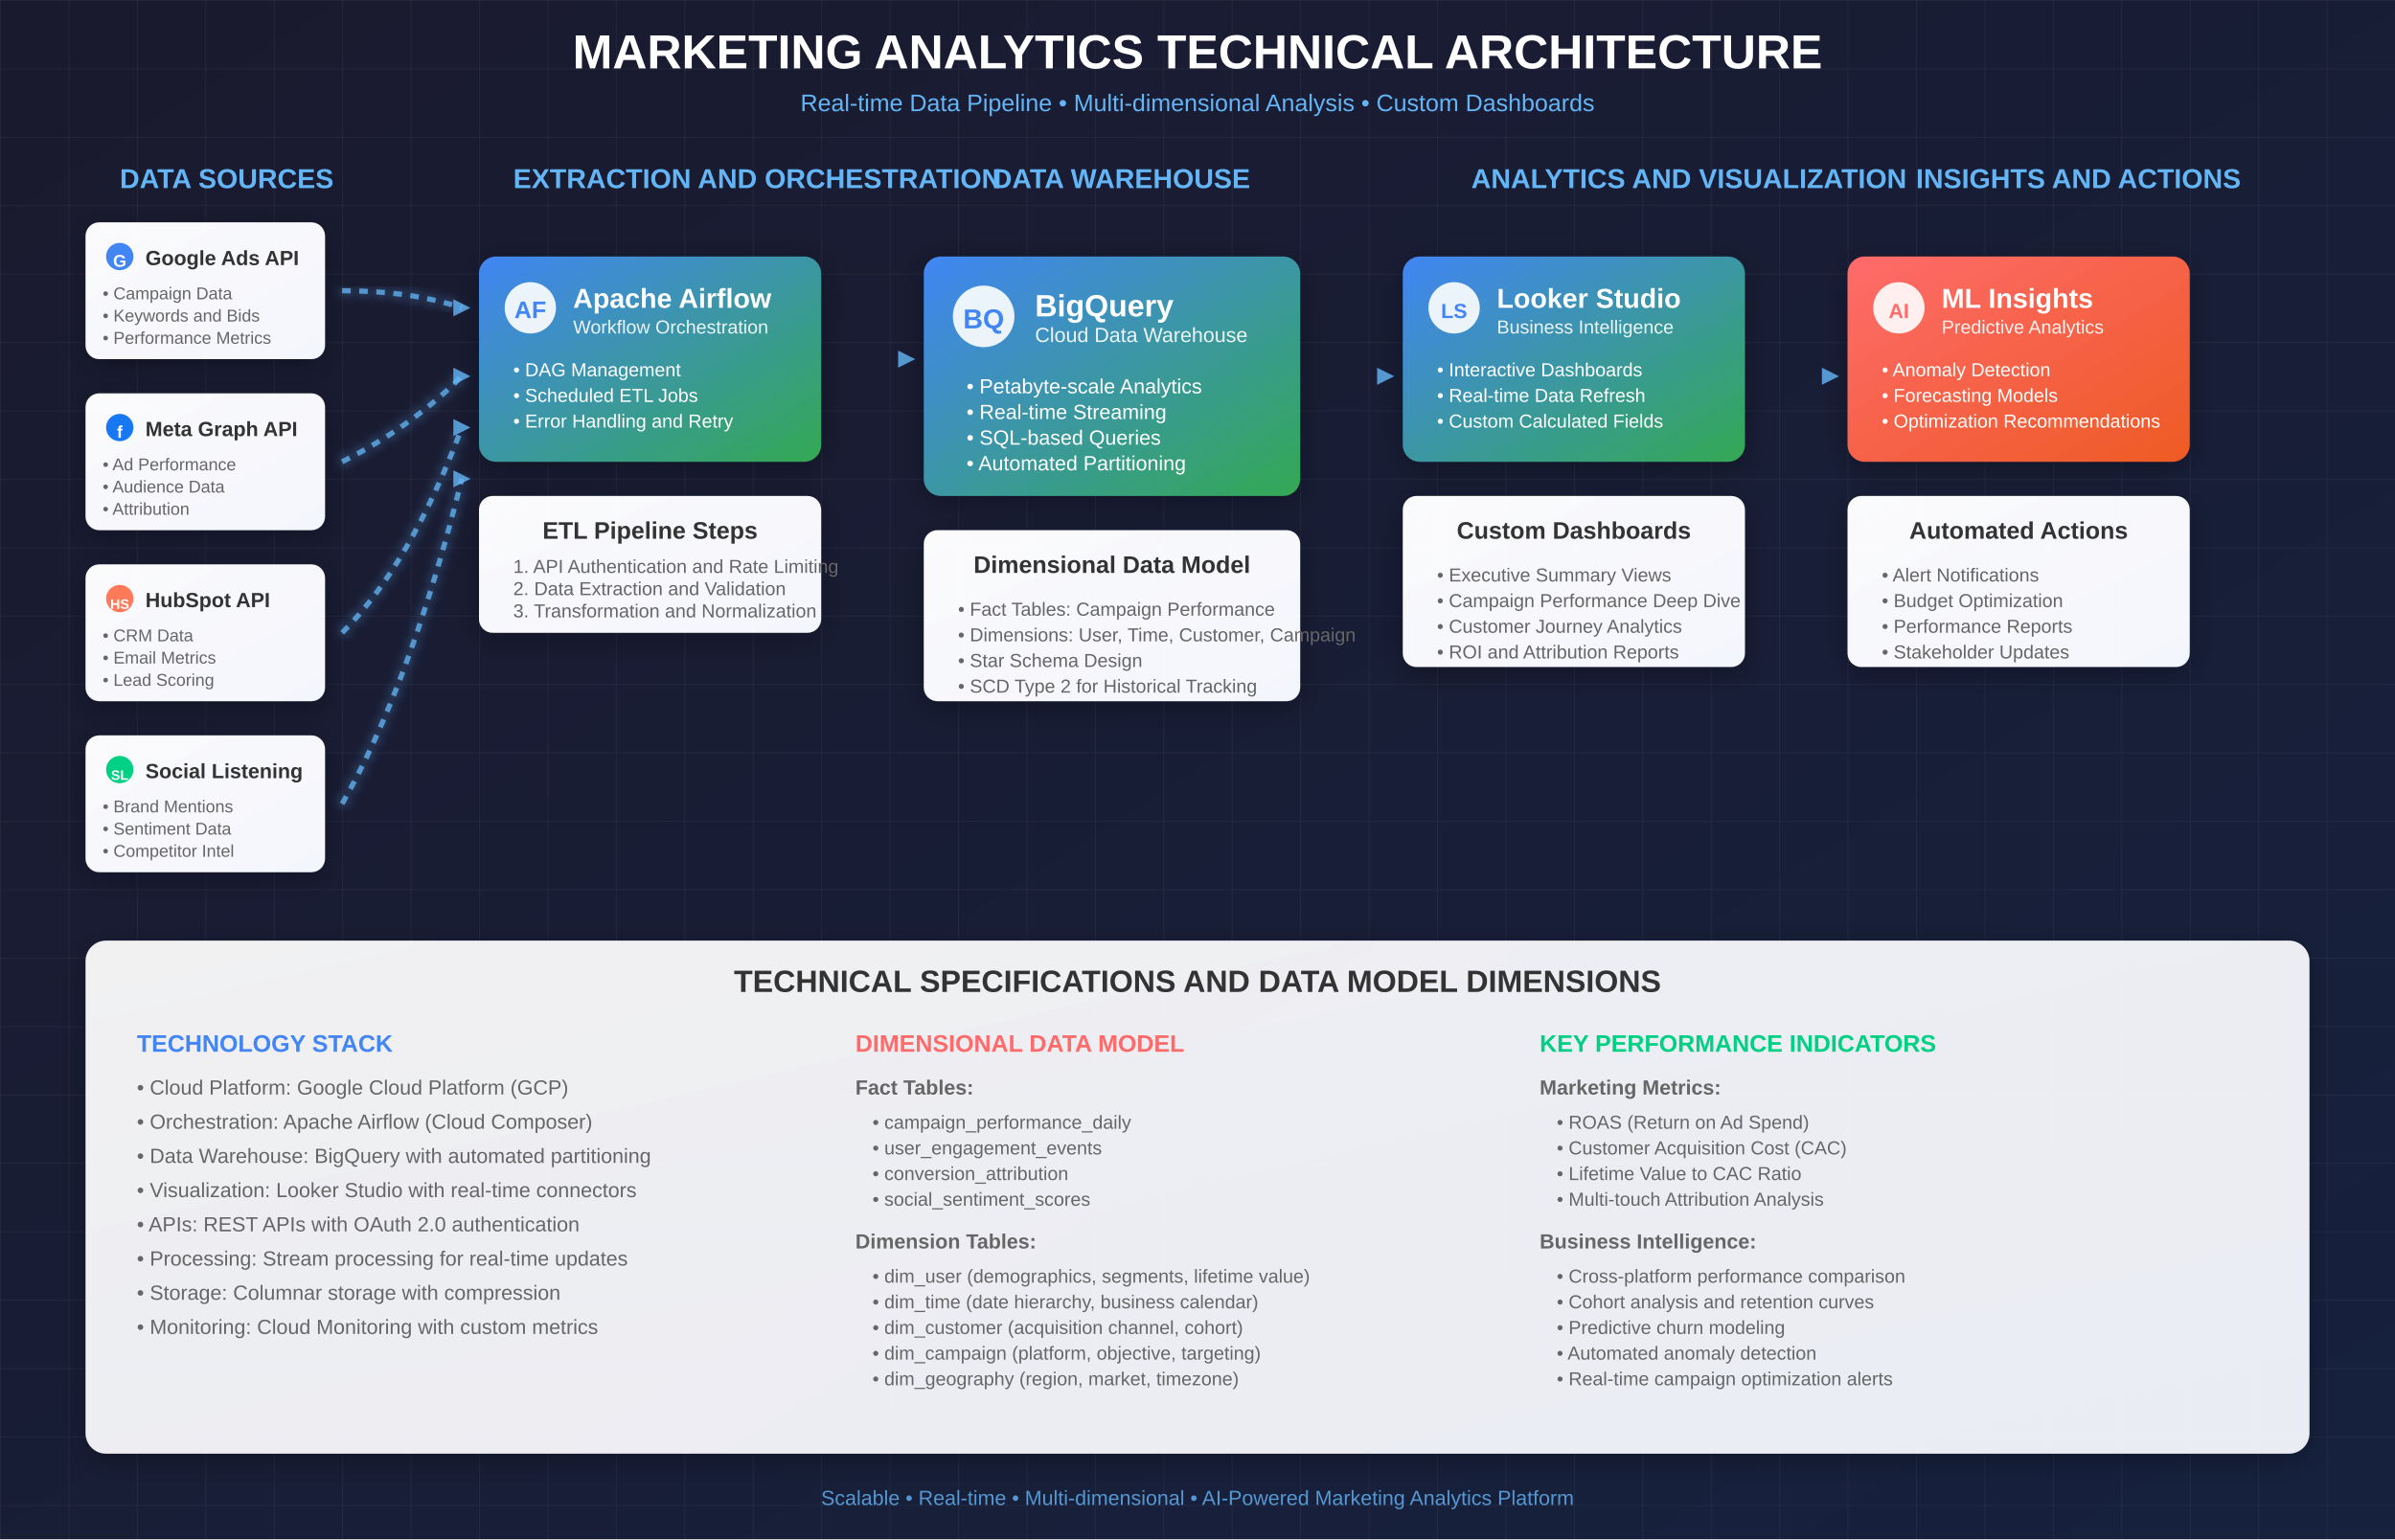
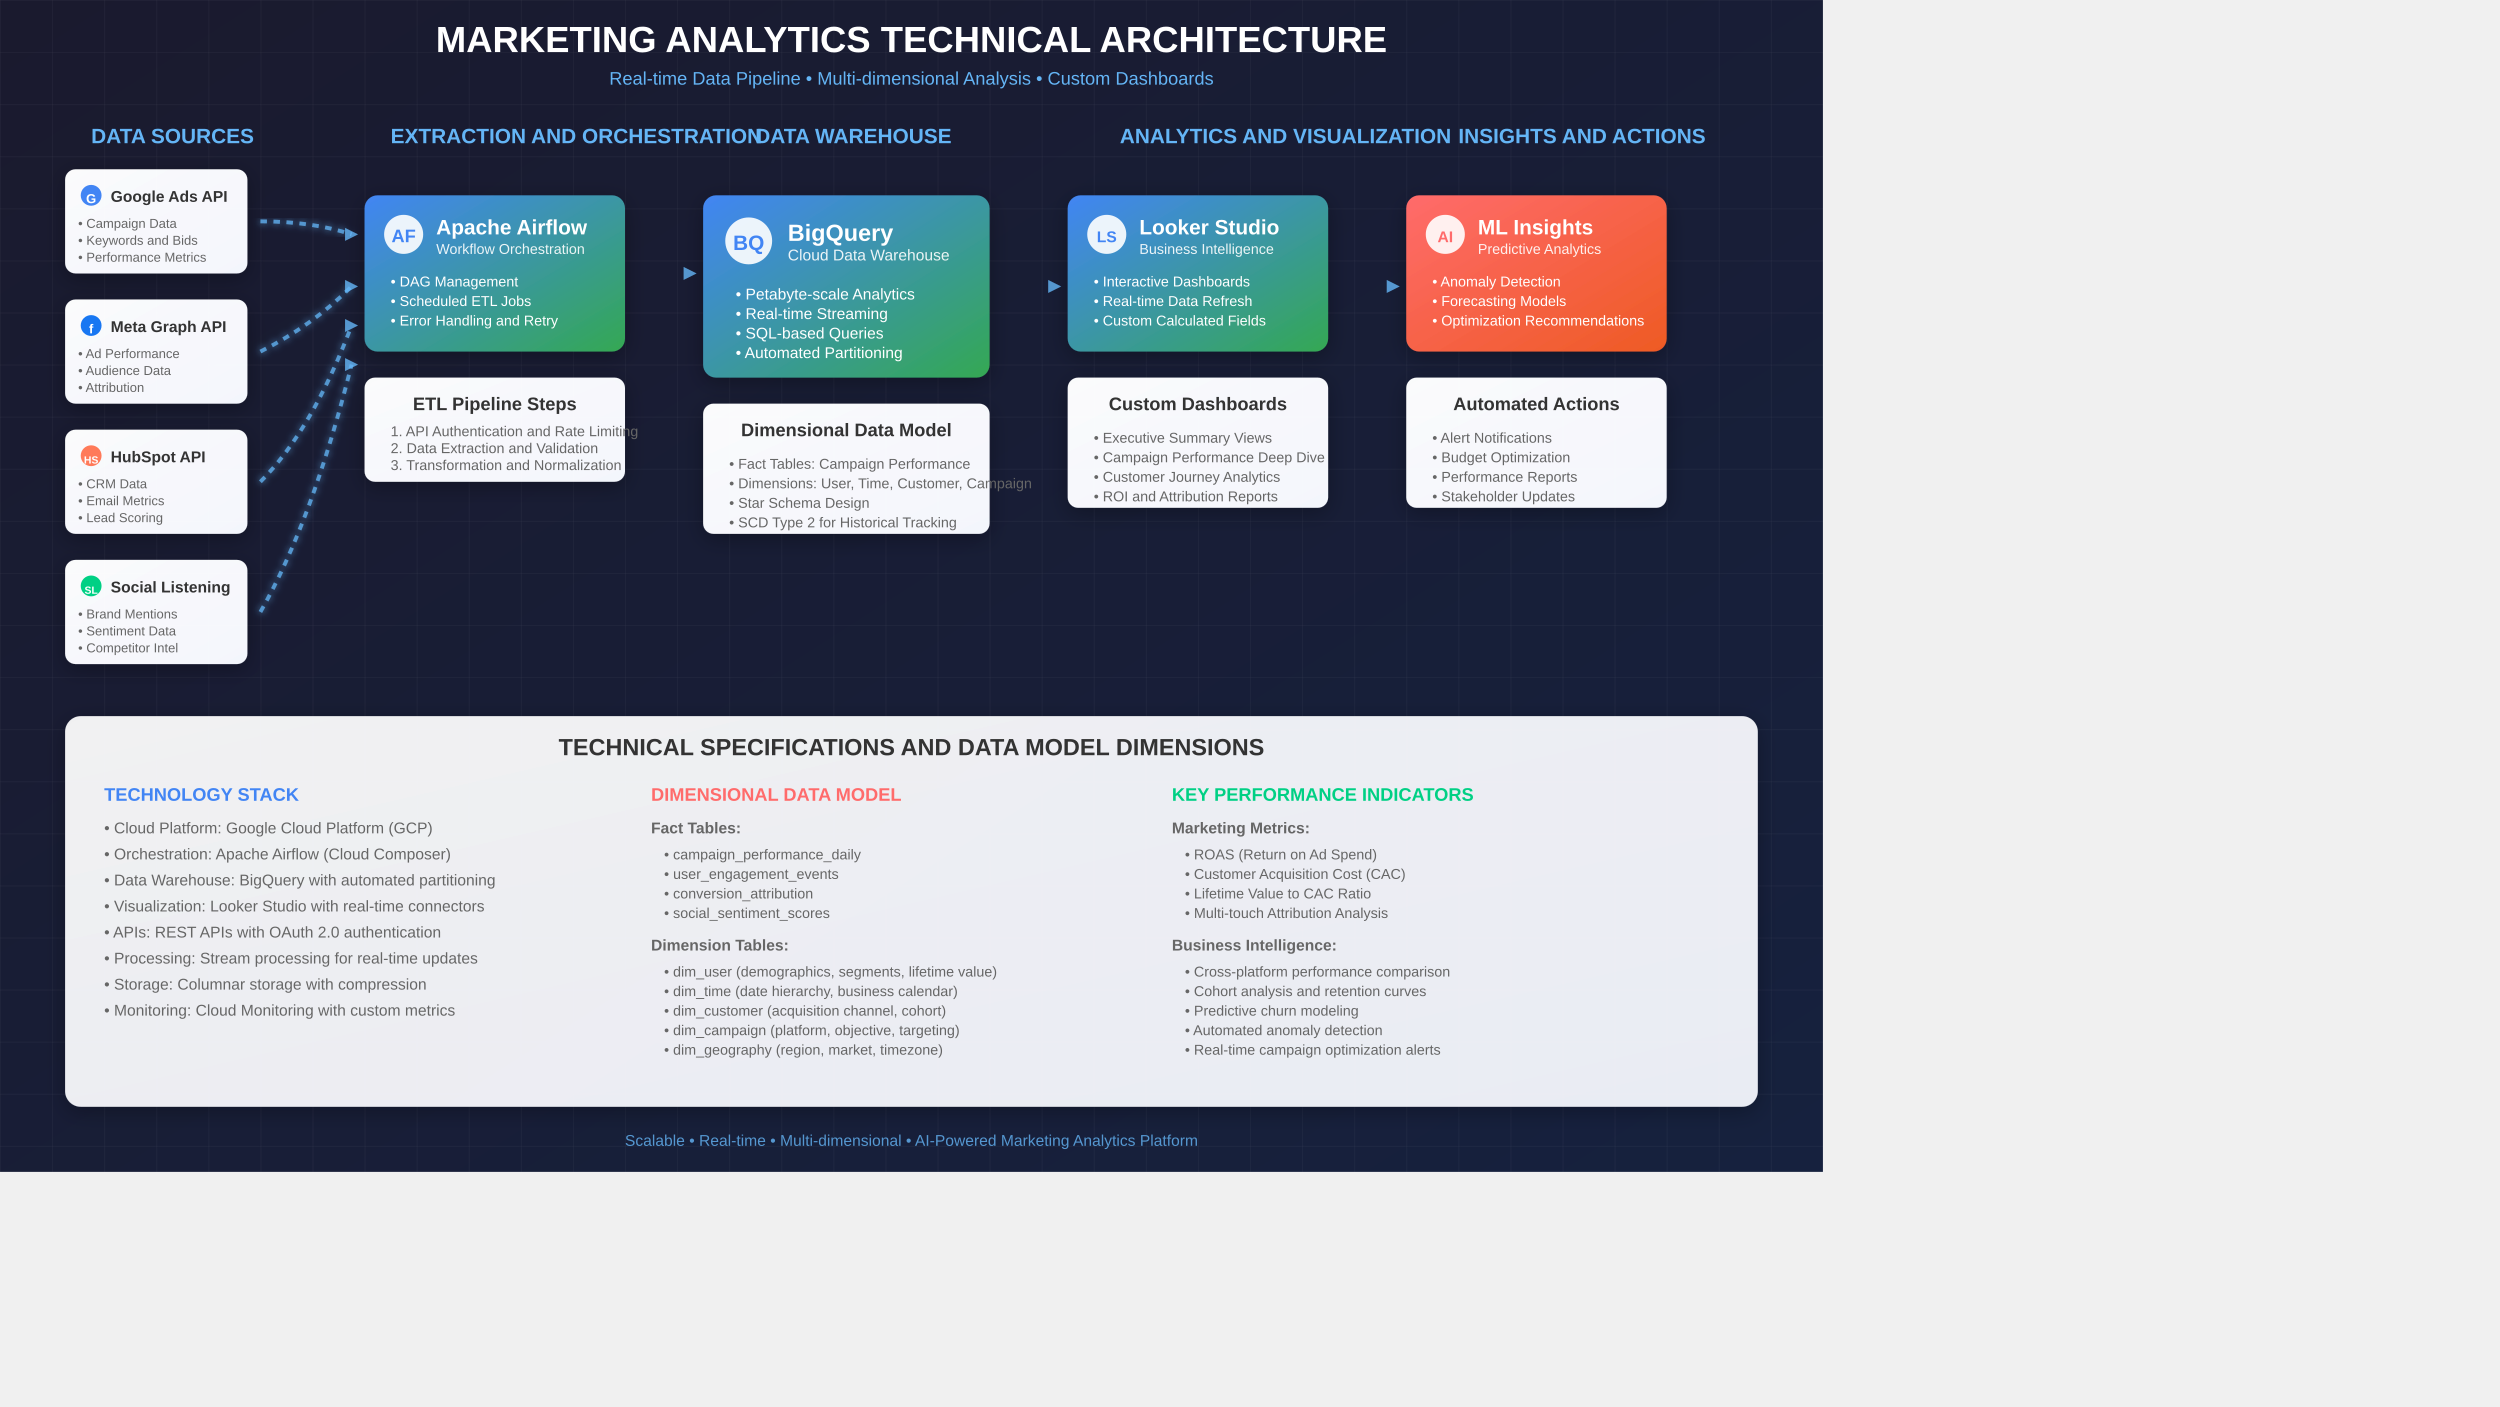
- <svg xmlns="http://www.w3.org/2000/svg" viewBox="0 0 1400 900">
+ <svg xmlns="http://www.w3.org/2000/svg" viewBox="0 0 1920 1080">
  <defs>
    <linearGradient id="bgGradient" x1="0%" y1="0%" x2="100%" y2="100%">
      <stop offset="0%" style="stop-color:#1a1a2e;stop-opacity:1" />
      <stop offset="100%" style="stop-color:#16213e;stop-opacity:1" />
    </linearGradient>
    <linearGradient id="cardGradient" x1="0%" y1="0%" x2="100%" y2="100%">
      <stop offset="0%" style="stop-color:#ffffff;stop-opacity:0.98" />
      <stop offset="100%" style="stop-color:#f8faff;stop-opacity:0.98" />
    </linearGradient>
    <linearGradient id="gcpGradient" x1="0%" y1="0%" x2="100%" y2="100%">
      <stop offset="0%" style="stop-color:#4285f4;stop-opacity:1" />
      <stop offset="100%" style="stop-color:#34a853;stop-opacity:1" />
    </linearGradient>
    <linearGradient id="dataGradient" x1="0%" y1="0%" x2="100%" y2="100%">
      <stop offset="0%" style="stop-color:#ff6b6b;stop-opacity:1" />
      <stop offset="100%" style="stop-color:#ee5a24;stop-opacity:1" />
    </linearGradient>
    <filter id="shadow" x="-20%" y="-20%" width="140%" height="140%">
      <feDropShadow dx="0" dy="4" stdDeviation="8" flood-opacity="0.3" />
    </filter>
    <filter id="glow" x="-20%" y="-20%" width="140%" height="140%">
      <feGaussianBlur stdDeviation="3" result="coloredBlur" />
      <feMerge>
        <feMergeNode in="coloredBlur" />
        <feMergeNode in="SourceGraphic" />
      </feMerge>
    </filter>
  </defs>
  <rect width="1400" height="900" fill="url(#bgGradient)" />
  <defs>
    <pattern id="grid" width="40" height="40" patternUnits="userSpaceOnUse">
      <path d="M 40 0 L 0 0 0 40" fill="none" stroke="#ffffff" stroke-width="0.5" opacity="0.1" />
    </pattern>
  </defs>
  <rect width="1400" height="900" fill="url(#grid)" />
  <text x="700" y="40" text-anchor="middle" fill="white" font-family="Arial, sans-serif" font-size="28" font-weight="bold">
    MARKETING ANALYTICS TECHNICAL ARCHITECTURE
  </text>
  <text x="700" y="65" text-anchor="middle" fill="#64b5f6" font-family="Arial, sans-serif" font-size="14">
    Real-time Data Pipeline • Multi-dimensional Analysis • Custom Dashboards
  </text>
  <text x="70" y="110" fill="#64b5f6" font-family="Arial, sans-serif" font-size="16" font-weight="bold">
    DATA SOURCES
  </text>
  <g transform="translate(50, 130)">
    <rect x="0" y="0" width="140" height="80" rx="8" fill="url(#cardGradient)" filter="url(#shadow)" />
    <circle cx="20" cy="20" r="8" fill="#4285f4" />
    <text x="20" y="26" text-anchor="middle" fill="white" font-family="Arial, sans-serif" font-size="10" font-weight="bold">G</text>
    <text x="35" y="25" fill="#333" font-family="Arial, sans-serif" font-size="12" font-weight="bold">Google Ads API</text>
    <text x="10" y="45" fill="#666" font-family="Arial, sans-serif" font-size="10">• Campaign Data</text>
    <text x="10" y="58" fill="#666" font-family="Arial, sans-serif" font-size="10">• Keywords and Bids</text>
    <text x="10" y="71" fill="#666" font-family="Arial, sans-serif" font-size="10">• Performance Metrics</text>
  </g>
  <g transform="translate(50, 230)">
    <rect x="0" y="0" width="140" height="80" rx="8" fill="url(#cardGradient)" filter="url(#shadow)" />
    <circle cx="20" cy="20" r="8" fill="#1877f2" />
    <text x="20" y="26" text-anchor="middle" fill="white" font-family="Arial, sans-serif" font-size="10" font-weight="bold">f</text>
    <text x="35" y="25" fill="#333" font-family="Arial, sans-serif" font-size="12" font-weight="bold">Meta Graph API</text>
    <text x="10" y="45" fill="#666" font-family="Arial, sans-serif" font-size="10">• Ad Performance</text>
    <text x="10" y="58" fill="#666" font-family="Arial, sans-serif" font-size="10">• Audience Data</text>
    <text x="10" y="71" fill="#666" font-family="Arial, sans-serif" font-size="10">• Attribution</text>
  </g>
  <g transform="translate(50, 330)">
    <rect x="0" y="0" width="140" height="80" rx="8" fill="url(#cardGradient)" filter="url(#shadow)" />
    <circle cx="20" cy="20" r="8" fill="#ff7a59" />
    <text x="20" y="26" text-anchor="middle" fill="white" font-family="Arial, sans-serif" font-size="8" font-weight="bold">HS</text>
    <text x="35" y="25" fill="#333" font-family="Arial, sans-serif" font-size="12" font-weight="bold">HubSpot API</text>
    <text x="10" y="45" fill="#666" font-family="Arial, sans-serif" font-size="10">• CRM Data</text>
    <text x="10" y="58" fill="#666" font-family="Arial, sans-serif" font-size="10">• Email Metrics</text>
    <text x="10" y="71" fill="#666" font-family="Arial, sans-serif" font-size="10">• Lead Scoring</text>
  </g>
  <g transform="translate(50, 430)">
    <rect x="0" y="0" width="140" height="80" rx="8" fill="url(#cardGradient)" filter="url(#shadow)" />
    <circle cx="20" cy="20" r="8" fill="#00d084" />
    <text x="20" y="26" text-anchor="middle" fill="white" font-family="Arial, sans-serif" font-size="8" font-weight="bold">SL</text>
    <text x="35" y="25" fill="#333" font-family="Arial, sans-serif" font-size="12" font-weight="bold">Social Listening</text>
    <text x="10" y="45" fill="#666" font-family="Arial, sans-serif" font-size="10">• Brand Mentions</text>
    <text x="10" y="58" fill="#666" font-family="Arial, sans-serif" font-size="10">• Sentiment Data</text>
    <text x="10" y="71" fill="#666" font-family="Arial, sans-serif" font-size="10">• Competitor Intel</text>
  </g>
  <text x="300" y="110" fill="#64b5f6" font-family="Arial, sans-serif" font-size="16" font-weight="bold">
    EXTRACTION AND ORCHESTRATION
  </text>
  <g transform="translate(280, 150)">
    <rect x="0" y="0" width="200" height="120" rx="10" fill="url(#gcpGradient)" filter="url(#shadow)" />
    <circle cx="30" cy="30" r="15" fill="white" opacity="0.9" />
    <text x="30" y="36" text-anchor="middle" fill="#4285f4" font-family="Arial, sans-serif" font-size="14" font-weight="bold">AF</text>
    <text x="55" y="30" fill="white" font-family="Arial, sans-serif" font-size="16" font-weight="bold">Apache Airflow</text>
    <text x="55" y="45" fill="white" font-family="Arial, sans-serif" font-size="11" opacity="0.9">Workflow Orchestration</text>
    <text x="20" y="70" fill="white" font-family="Arial, sans-serif" font-size="11">• DAG Management</text>
    <text x="20" y="85" fill="white" font-family="Arial, sans-serif" font-size="11">• Scheduled ETL Jobs</text>
    <text x="20" y="100" fill="white" font-family="Arial, sans-serif" font-size="11">• Error Handling and Retry</text>
  </g>
  <g transform="translate(280, 290)">
    <rect x="0" y="0" width="200" height="80" rx="8" fill="url(#cardGradient)" filter="url(#shadow)" />
    <text x="100" y="25" text-anchor="middle" fill="#333" font-family="Arial, sans-serif" font-size="14" font-weight="bold">ETL Pipeline Steps</text>
    <text x="20" y="45" fill="#666" font-family="Arial, sans-serif" font-size="11">1. API Authentication and Rate Limiting</text>
    <text x="20" y="58" fill="#666" font-family="Arial, sans-serif" font-size="11">2. Data Extraction and Validation</text>
    <text x="20" y="71" fill="#666" font-family="Arial, sans-serif" font-size="11">3. Transformation and Normalization</text>
  </g>
  <text x="580" y="110" fill="#64b5f6" font-family="Arial, sans-serif" font-size="16" font-weight="bold">
    DATA WAREHOUSE
  </text>
  <g transform="translate(540, 150)">
    <rect x="0" y="0" width="220" height="140" rx="10" fill="url(#gcpGradient)" filter="url(#shadow)" />
    <circle cx="35" cy="35" r="18" fill="white" opacity="0.9" />
    <text x="35" y="42" text-anchor="middle" fill="#4285f4" font-family="Arial, sans-serif" font-size="16" font-weight="bold">BQ</text>
    <text x="65" y="35" fill="white" font-family="Arial, sans-serif" font-size="18" font-weight="bold">BigQuery</text>
    <text x="65" y="50" fill="white" font-family="Arial, sans-serif" font-size="12" opacity="0.9">Cloud Data Warehouse</text>
    <text x="25" y="80" fill="white" font-family="Arial, sans-serif" font-size="12">• Petabyte-scale Analytics</text>
    <text x="25" y="95" fill="white" font-family="Arial, sans-serif" font-size="12">• Real-time Streaming</text>
    <text x="25" y="110" fill="white" font-family="Arial, sans-serif" font-size="12">• SQL-based Queries</text>
    <text x="25" y="125" fill="white" font-family="Arial, sans-serif" font-size="12">• Automated Partitioning</text>
  </g>
  <g transform="translate(540, 310)">
    <rect x="0" y="0" width="220" height="100" rx="8" fill="url(#cardGradient)" filter="url(#shadow)" />
    <text x="110" y="25" text-anchor="middle" fill="#333" font-family="Arial, sans-serif" font-size="14" font-weight="bold">Dimensional Data Model</text>
    <text x="20" y="50" fill="#666" font-family="Arial, sans-serif" font-size="11">• Fact Tables: Campaign Performance</text>
    <text x="20" y="65" fill="#666" font-family="Arial, sans-serif" font-size="11">• Dimensions: User, Time, Customer, Campaign</text>
    <text x="20" y="80" fill="#666" font-family="Arial, sans-serif" font-size="11">• Star Schema Design</text>
    <text x="20" y="95" fill="#666" font-family="Arial, sans-serif" font-size="11">• SCD Type 2 for Historical Tracking</text>
  </g>
  <text x="860" y="110" fill="#64b5f6" font-family="Arial, sans-serif" font-size="16" font-weight="bold">
    ANALYTICS AND VISUALIZATION
  </text>
  <g transform="translate(820, 150)">
    <rect x="0" y="0" width="200" height="120" rx="10" fill="url(#gcpGradient)" filter="url(#shadow)" />
    <circle cx="30" cy="30" r="15" fill="white" opacity="0.9" />
    <text x="30" y="36" text-anchor="middle" fill="#4285f4" font-family="Arial, sans-serif" font-size="12" font-weight="bold">LS</text>
    <text x="55" y="30" fill="white" font-family="Arial, sans-serif" font-size="16" font-weight="bold">Looker Studio</text>
    <text x="55" y="45" fill="white" font-family="Arial, sans-serif" font-size="11" opacity="0.9">Business Intelligence</text>
    <text x="20" y="70" fill="white" font-family="Arial, sans-serif" font-size="11">• Interactive Dashboards</text>
    <text x="20" y="85" fill="white" font-family="Arial, sans-serif" font-size="11">• Real-time Data Refresh</text>
    <text x="20" y="100" fill="white" font-family="Arial, sans-serif" font-size="11">• Custom Calculated Fields</text>
  </g>
  <g transform="translate(820, 290)">
    <rect x="0" y="0" width="200" height="100" rx="8" fill="url(#cardGradient)" filter="url(#shadow)" />
    <text x="100" y="25" text-anchor="middle" fill="#333" font-family="Arial, sans-serif" font-size="14" font-weight="bold">Custom Dashboards</text>
    <text x="20" y="50" fill="#666" font-family="Arial, sans-serif" font-size="11">• Executive Summary Views</text>
    <text x="20" y="65" fill="#666" font-family="Arial, sans-serif" font-size="11">• Campaign Performance Deep Dive</text>
    <text x="20" y="80" fill="#666" font-family="Arial, sans-serif" font-size="11">• Customer Journey Analytics</text>
    <text x="20" y="95" fill="#666" font-family="Arial, sans-serif" font-size="11">• ROI and Attribution Reports</text>
  </g>
  <text x="1120" y="110" fill="#64b5f6" font-family="Arial, sans-serif" font-size="16" font-weight="bold">
    INSIGHTS AND ACTIONS
  </text>
  <g transform="translate(1080, 150)">
    <rect x="0" y="0" width="200" height="120" rx="10" fill="url(#dataGradient)" filter="url(#shadow)" />
    <circle cx="30" cy="30" r="15" fill="white" opacity="0.9" />
    <text x="30" y="36" text-anchor="middle" fill="#ff6b6b" font-family="Arial, sans-serif" font-size="12" font-weight="bold">AI</text>
    <text x="55" y="30" fill="white" font-family="Arial, sans-serif" font-size="16" font-weight="bold">ML Insights</text>
    <text x="55" y="45" fill="white" font-family="Arial, sans-serif" font-size="11" opacity="0.9">Predictive Analytics</text>
    <text x="20" y="70" fill="white" font-family="Arial, sans-serif" font-size="11">• Anomaly Detection</text>
    <text x="20" y="85" fill="white" font-family="Arial, sans-serif" font-size="11">• Forecasting Models</text>
    <text x="20" y="100" fill="white" font-family="Arial, sans-serif" font-size="11">• Optimization Recommendations</text>
  </g>
  <g transform="translate(1080, 290)">
    <rect x="0" y="0" width="200" height="100" rx="8" fill="url(#cardGradient)" filter="url(#shadow)" />
    <text x="100" y="25" text-anchor="middle" fill="#333" font-family="Arial, sans-serif" font-size="14" font-weight="bold">Automated Actions</text>
    <text x="20" y="50" fill="#666" font-family="Arial, sans-serif" font-size="11">• Alert Notifications</text>
    <text x="20" y="65" fill="#666" font-family="Arial, sans-serif" font-size="11">• Budget Optimization</text>
    <text x="20" y="80" fill="#666" font-family="Arial, sans-serif" font-size="11">• Performance Reports</text>
    <text x="20" y="95" fill="#666" font-family="Arial, sans-serif" font-size="11">• Stakeholder Updates</text>
  </g>
  <g stroke="#64b5f6" stroke-width="3" fill="none" opacity="0.8">
    <path d="M 200 170 Q 240 170 270 180" stroke-dasharray="5,5" filter="url(#glow)" />
    <path d="M 200 270 Q 240 250 270 220" stroke-dasharray="5,5" filter="url(#glow)" />
    <path d="M 200 370 Q 240 330 270 250" stroke-dasharray="5,5" filter="url(#glow)" />
    <path d="M 200 470 Q 240 400 270 280" stroke-dasharray="5,5" filter="url(#glow)" />
    <path d="M 490 210 Q 510 210 530 210" stroke-dasharray="5,5" filter="url(#glow)" />
    <path d="M 770 220 Q 790 220 810 220" stroke-dasharray="5,5" filter="url(#glow)" />
    <path d="M 1030 220 Q 1050 220 1070 220" stroke-dasharray="5,5" filter="url(#glow)" />
  </g>
  <g fill="#64b5f6" opacity="0.8">
    <polygon points="265,175 275,180 265,185" />
    <polygon points="265,215 275,220 265,225" />
    <polygon points="265,245 275,250 265,255" />
    <polygon points="265,275 275,280 265,285" />
    <polygon points="525,205 535,210 525,215" />
    <polygon points="805,215 815,220 805,225" />
    <polygon points="1065,215 1075,220 1065,225" />
  </g>
  <g transform="translate(50, 550)">
    <rect x="0" y="0" width="1300" height="300" rx="12" fill="url(#cardGradient)" filter="url(#shadow)" opacity="0.95" />
    <text x="650" y="30" text-anchor="middle" fill="#333" font-family="Arial, sans-serif" font-size="18" font-weight="bold">
      TECHNICAL SPECIFICATIONS AND DATA MODEL DIMENSIONS
    </text>
    <text x="30" y="65" fill="#4285f4" font-family="Arial, sans-serif" font-size="14" font-weight="bold">TECHNOLOGY STACK</text>
    <text x="30" y="90" fill="#666" font-family="Arial, sans-serif" font-size="12">• Cloud Platform: Google Cloud Platform (GCP)</text>
    <text x="30" y="110" fill="#666" font-family="Arial, sans-serif" font-size="12">• Orchestration: Apache Airflow (Cloud Composer)</text>
    <text x="30" y="130" fill="#666" font-family="Arial, sans-serif" font-size="12">• Data Warehouse: BigQuery with automated partitioning</text>
    <text x="30" y="150" fill="#666" font-family="Arial, sans-serif" font-size="12">• Visualization: Looker Studio with real-time connectors</text>
    <text x="30" y="170" fill="#666" font-family="Arial, sans-serif" font-size="12">• APIs: REST APIs with OAuth 2.0 authentication</text>
    <text x="30" y="190" fill="#666" font-family="Arial, sans-serif" font-size="12">• Processing: Stream processing for real-time updates</text>
    <text x="30" y="210" fill="#666" font-family="Arial, sans-serif" font-size="12">• Storage: Columnar storage with compression</text>
    <text x="30" y="230" fill="#666" font-family="Arial, sans-serif" font-size="12">• Monitoring: Cloud Monitoring with custom metrics</text>
    <text x="450" y="65" fill="#ff6b6b" font-family="Arial, sans-serif" font-size="14" font-weight="bold">DIMENSIONAL DATA MODEL</text>
    <text x="450" y="90" fill="#666" font-family="Arial, sans-serif" font-size="12" font-weight="bold">Fact Tables:</text>
    <text x="460" y="110" fill="#666" font-family="Arial, sans-serif" font-size="11">• campaign_performance_daily</text>
    <text x="460" y="125" fill="#666" font-family="Arial, sans-serif" font-size="11">• user_engagement_events</text>
    <text x="460" y="140" fill="#666" font-family="Arial, sans-serif" font-size="11">• conversion_attribution</text>
    <text x="460" y="155" fill="#666" font-family="Arial, sans-serif" font-size="11">• social_sentiment_scores</text>
    <text x="450" y="180" fill="#666" font-family="Arial, sans-serif" font-size="12" font-weight="bold">Dimension Tables:</text>
    <text x="460" y="200" fill="#666" font-family="Arial, sans-serif" font-size="11">• dim_user (demographics, segments, lifetime value)</text>
    <text x="460" y="215" fill="#666" font-family="Arial, sans-serif" font-size="11">• dim_time (date hierarchy, business calendar)</text>
    <text x="460" y="230" fill="#666" font-family="Arial, sans-serif" font-size="11">• dim_customer (acquisition channel, cohort)</text>
    <text x="460" y="245" fill="#666" font-family="Arial, sans-serif" font-size="11">• dim_campaign (platform, objective, targeting)</text>
    <text x="460" y="260" fill="#666" font-family="Arial, sans-serif" font-size="11">• dim_geography (region, market, timezone)</text>
    <text x="850" y="65" fill="#00d084" font-family="Arial, sans-serif" font-size="14" font-weight="bold">KEY PERFORMANCE INDICATORS</text>
    <text x="850" y="90" fill="#666" font-family="Arial, sans-serif" font-size="12" font-weight="bold">Marketing Metrics:</text>
    <text x="860" y="110" fill="#666" font-family="Arial, sans-serif" font-size="11">• ROAS (Return on Ad Spend)</text>
    <text x="860" y="125" fill="#666" font-family="Arial, sans-serif" font-size="11">• Customer Acquisition Cost (CAC)</text>
    <text x="860" y="140" fill="#666" font-family="Arial, sans-serif" font-size="11">• Lifetime Value to CAC Ratio</text>
    <text x="860" y="155" fill="#666" font-family="Arial, sans-serif" font-size="11">• Multi-touch Attribution Analysis</text>
    <text x="850" y="180" fill="#666" font-family="Arial, sans-serif" font-size="12" font-weight="bold">Business Intelligence:</text>
    <text x="860" y="200" fill="#666" font-family="Arial, sans-serif" font-size="11">• Cross-platform performance comparison</text>
    <text x="860" y="215" fill="#666" font-family="Arial, sans-serif" font-size="11">• Cohort analysis and retention curves</text>
    <text x="860" y="230" fill="#666" font-family="Arial, sans-serif" font-size="11">• Predictive churn modeling</text>
    <text x="860" y="245" fill="#666" font-family="Arial, sans-serif" font-size="11">• Automated anomaly detection</text>
    <text x="860" y="260" fill="#666" font-family="Arial, sans-serif" font-size="11">• Real-time campaign optimization alerts</text>
  </g>
  <text x="700" y="880" text-anchor="middle" fill="#64b5f6" font-family="Arial, sans-serif" font-size="12" opacity="0.8">
    Scalable • Real-time • Multi-dimensional • AI-Powered Marketing Analytics Platform
  </text>
</svg>
